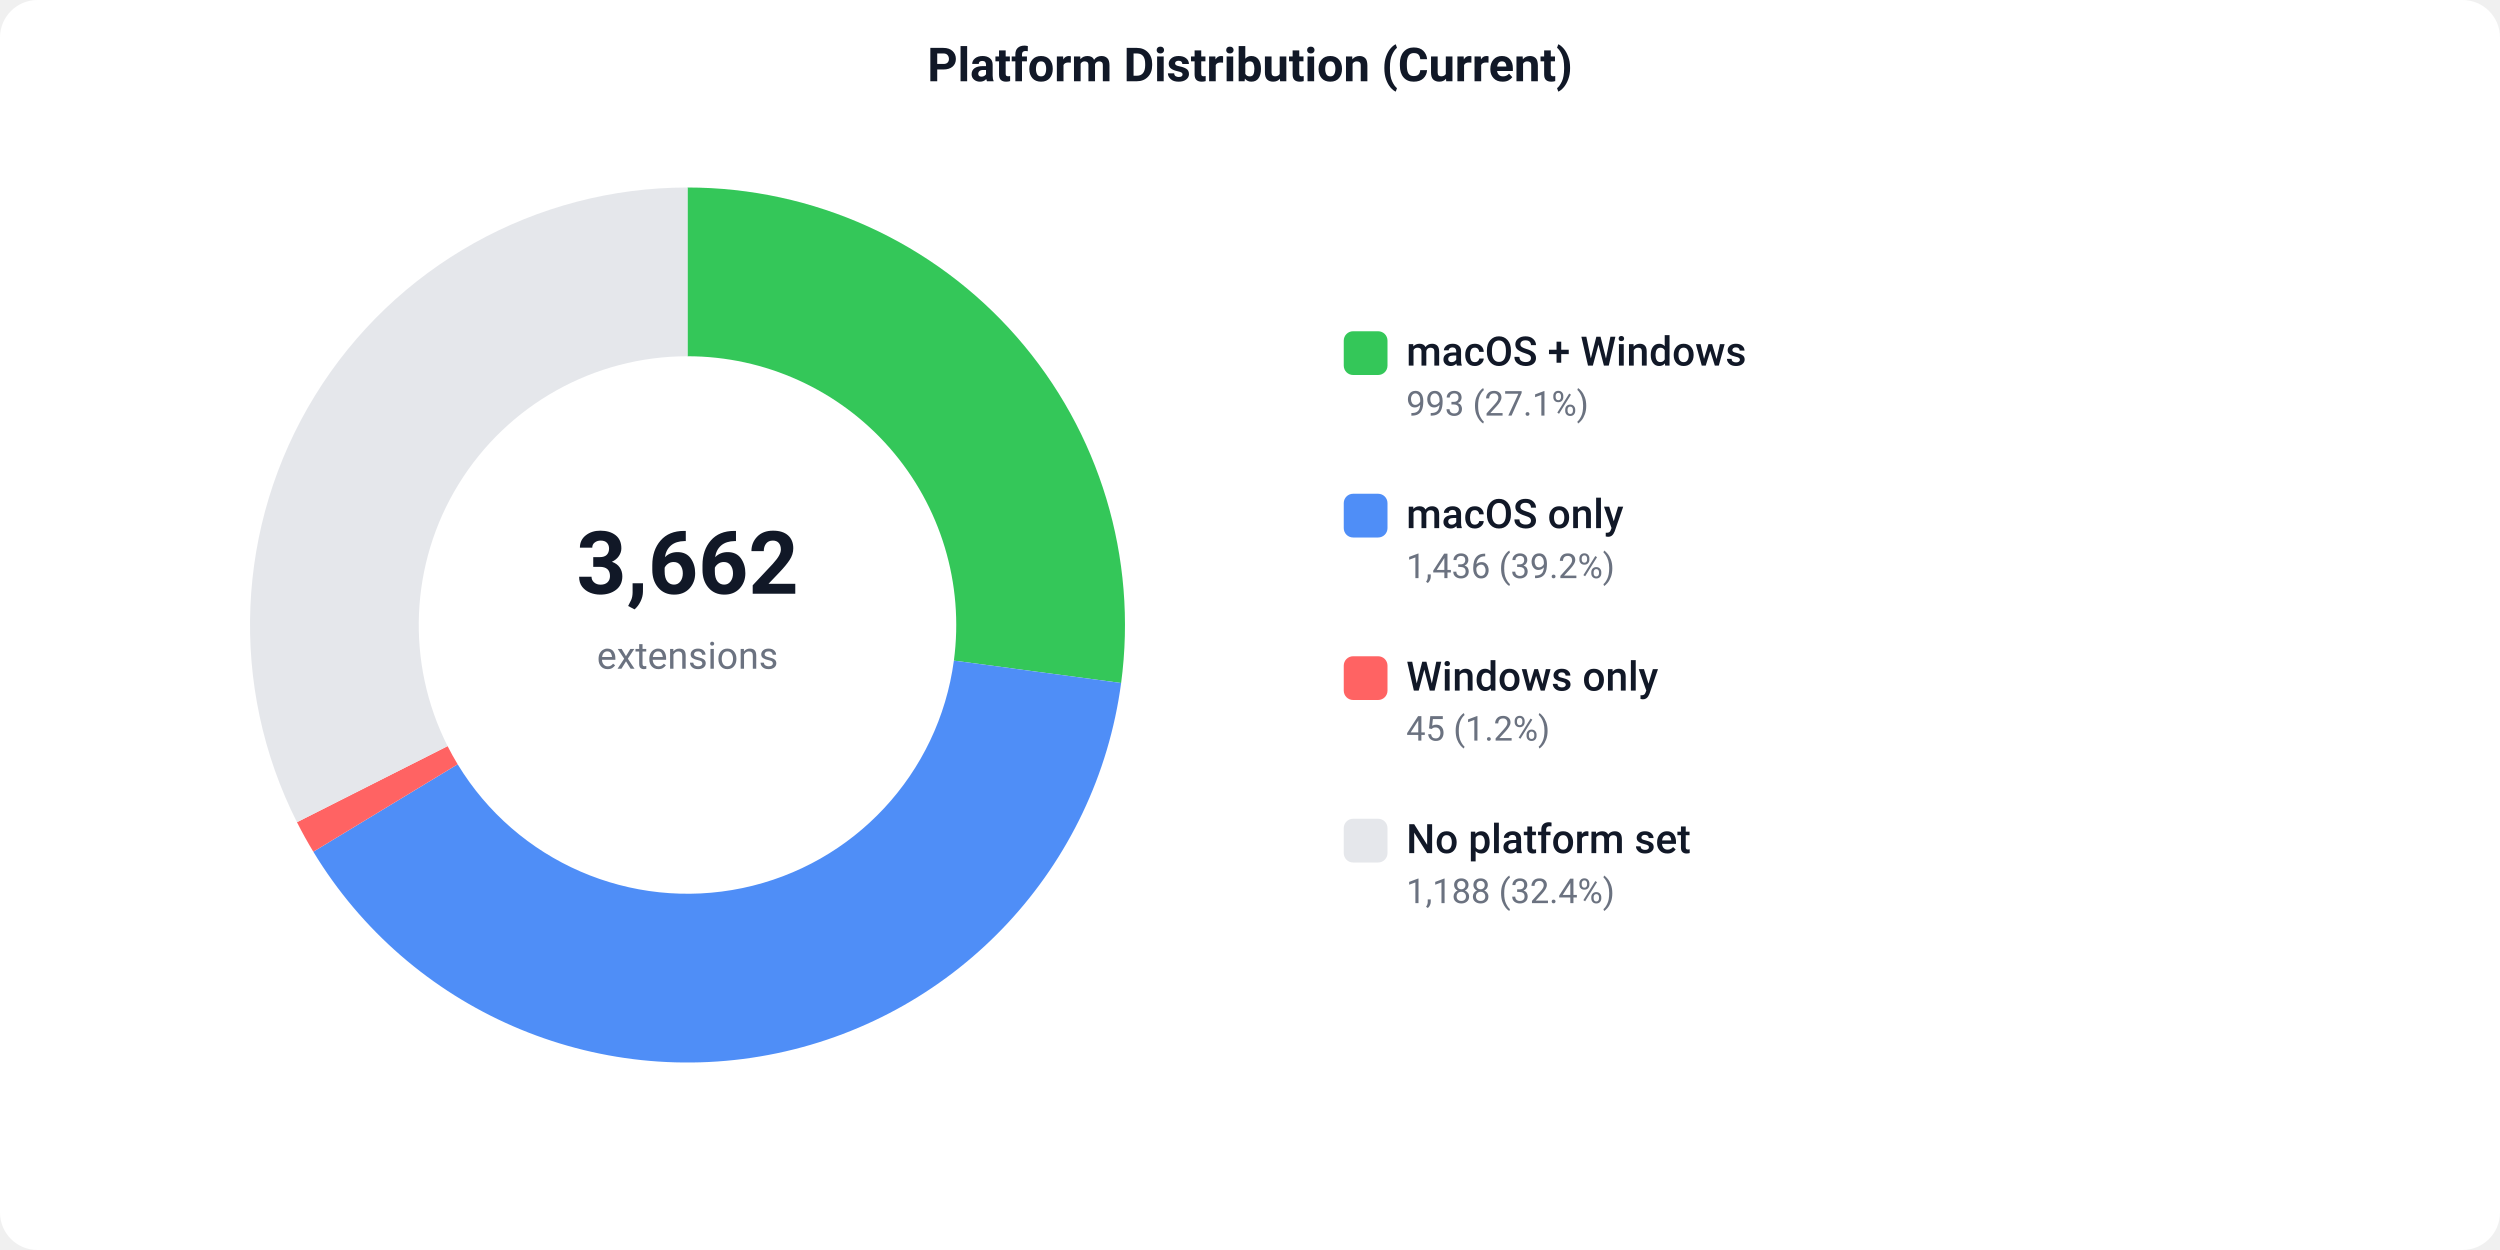
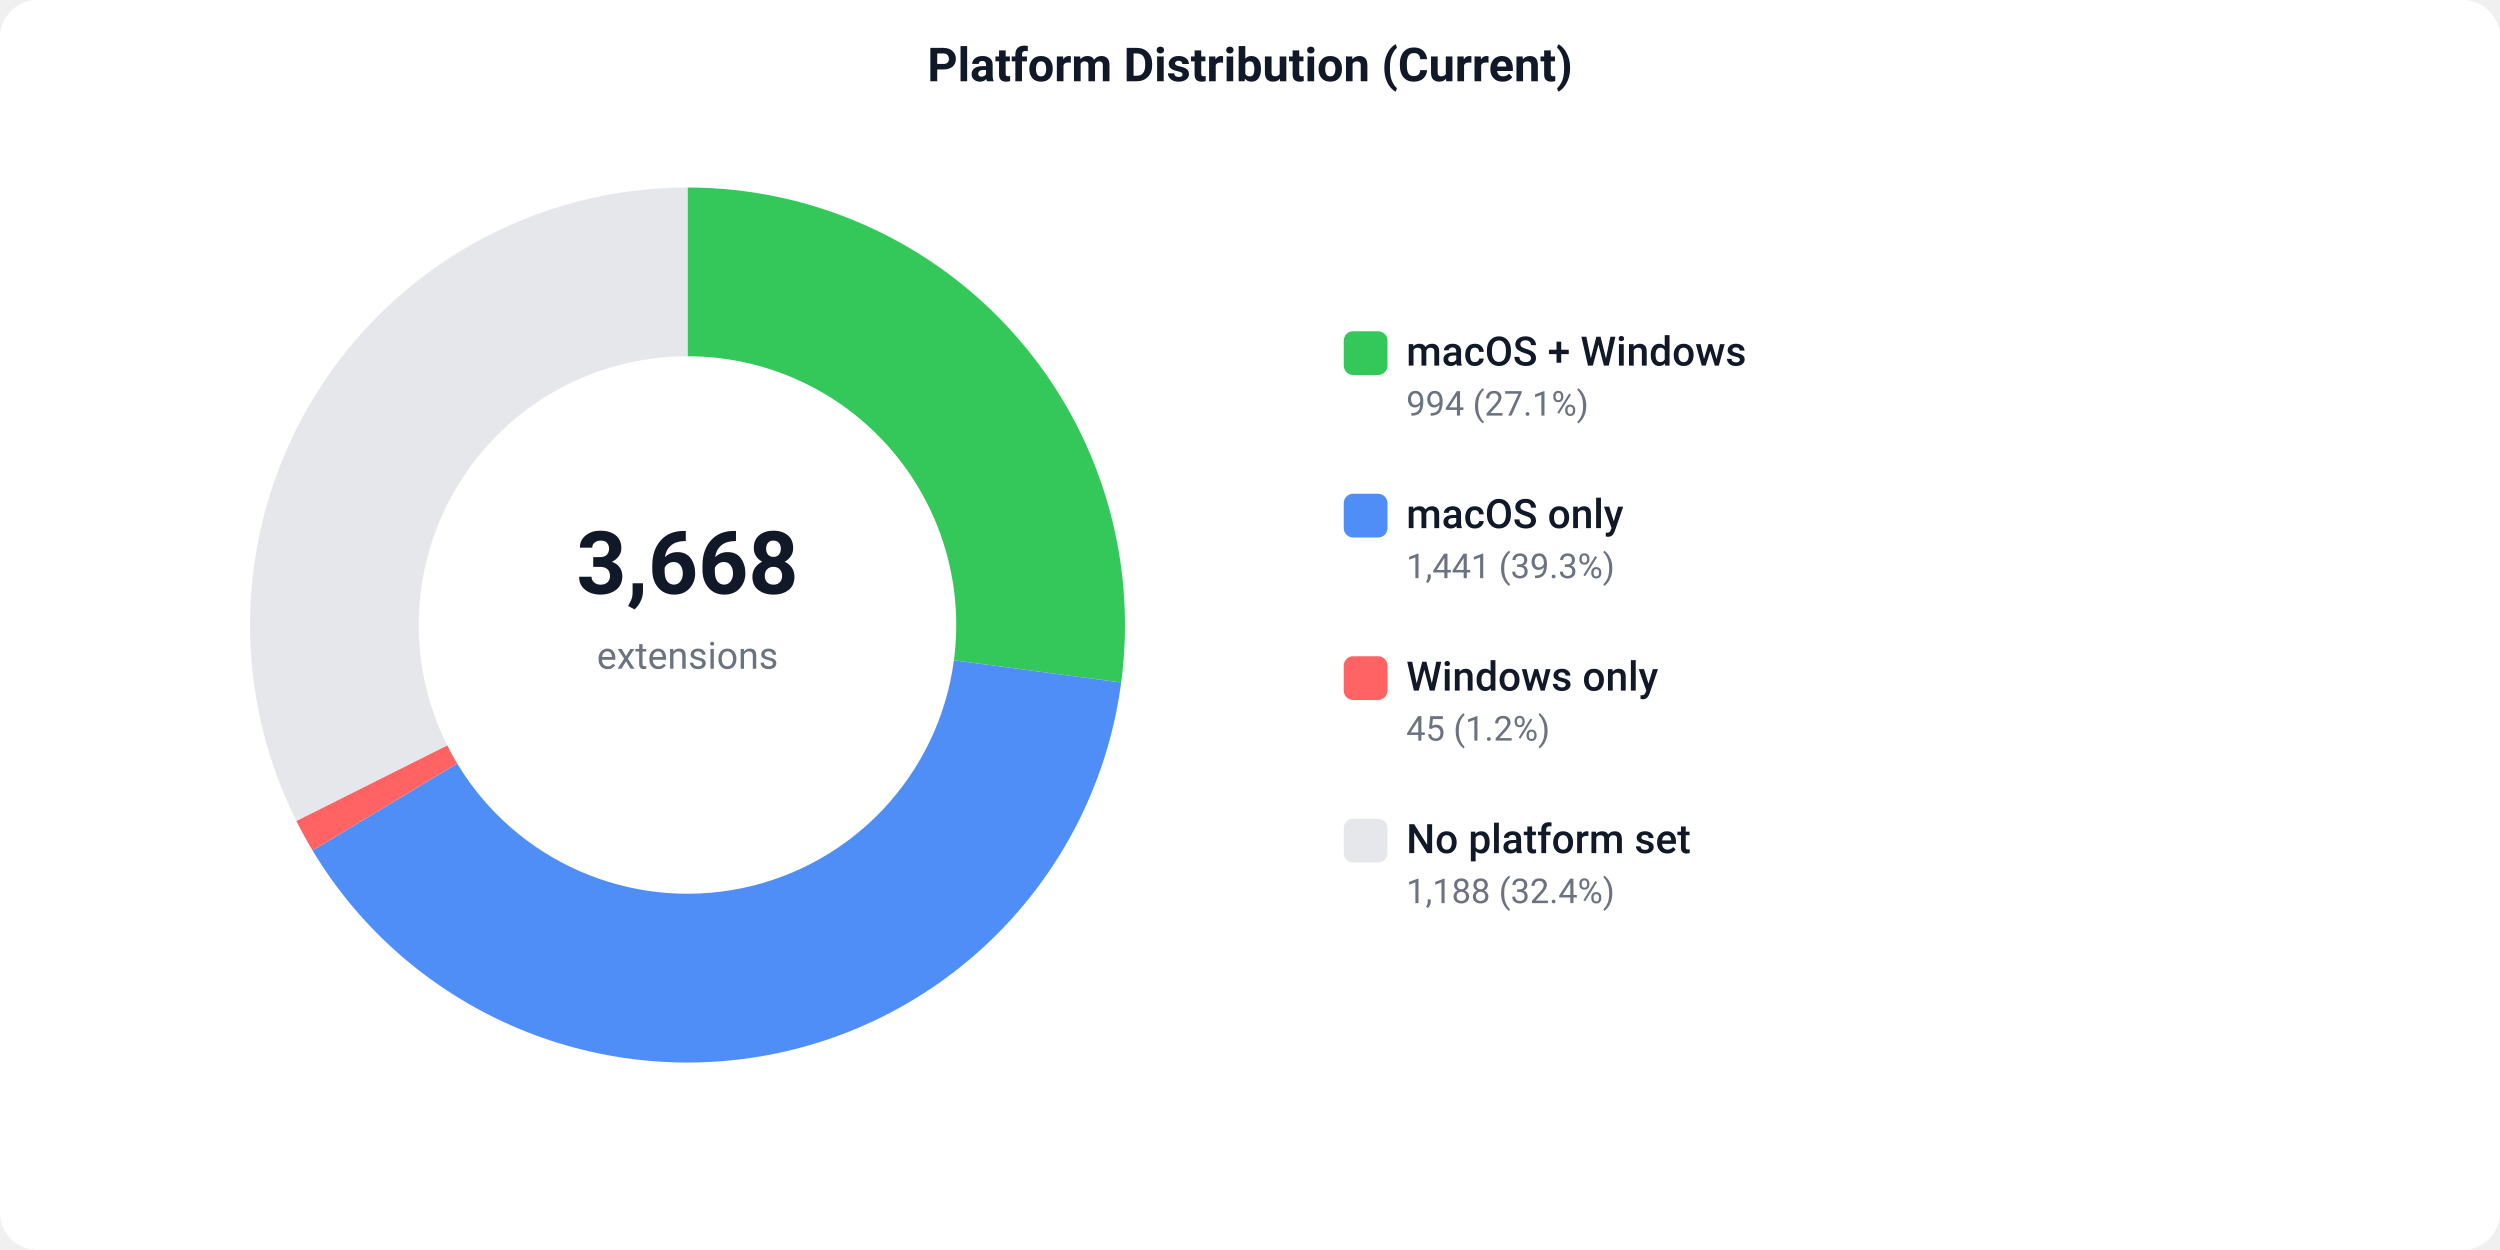
<svg xmlns="http://www.w3.org/2000/svg" width="800" height="400" viewBox="0 0 800 400">
  <defs>
    <style>text { font-family: -apple-system, BlinkMacSystemFont, 'Segoe UI', Roboto, sans-serif; }</style>
  </defs>
  <rect width="800" height="400" fill="#ffffff" rx="12" />
  <text x="400" y="26" text-anchor="middle" font-size="15" font-weight="600" fill="#111827">Platform Distribution (Current)</text>
-   <path d="M 220.00 60.00 A 140 140 0 0 1 358.76 218.56 L 305.24 211.40 A 86 86 0 0 0 220.00 114.00 Z" fill="#34C759" />
-   <path d="M 358.76 218.56 A 140 140 0 0 1 100.26 272.55 L 146.45 244.57 A 86 86 0 0 0 305.24 211.40 Z" fill="#4F8EF7" />
-   <path d="M 100.26 272.55 A 140 140 0 0 1 95.03 263.10 L 143.23 238.76 A 86 86 0 0 0 146.45 244.57 Z" fill="#FF6363" />
-   <path d="M 95.03 263.10 A 140 140 0 0 1 220.00 60.00 L 220.00 114.00 A 86 86 0 0 0 143.23 238.76 Z" fill="#e5e7eb" />
-   <text x="220" y="190" text-anchor="middle" font-size="28" font-weight="700" fill="#111827">3,662</text>
+   <path d="M 220.00 60.00 A 140 140 0 0 1 358.78 218.41 L 305.25 211.31 A 86 86 0 0 0 220.00 114.00 Z" fill="#34C759" />
+   <path d="M 358.78 218.41 A 140 140 0 0 1 100.01 272.14 L 146.29 244.31 A 86 86 0 0 0 305.25 211.31 Z" fill="#4F8EF7" />
+   <path d="M 100.01 272.14 A 140 140 0 0 1 94.82 262.68 L 143.10 238.50 A 86 86 0 0 0 146.29 244.31 Z" fill="#FF6363" />
+   <path d="M 94.82 262.68 A 140 140 0 0 1 220.00 60.00 L 220.00 114.00 A 86 86 0 0 0 143.10 238.50 Z" fill="#e5e7eb" />
+   <text x="220" y="190" text-anchor="middle" font-size="28" font-weight="700" fill="#111827">3,668</text>
  <text x="220" y="214" text-anchor="middle" font-size="12" fill="#6b7280">extensions</text>
  <rect x="430" y="106" width="14" height="14" fill="#34C759" rx="3" />
  <text x="450" y="117" font-size="13" font-weight="500" fill="#111827">macOS + Windows</text>
-   <text x="450" y="133" font-size="11" fill="#6b7280">993 (27.1%)</text>
+   <text x="450" y="133" font-size="11" fill="#6b7280">994 (27.1%)</text>
  <rect x="430" y="158" width="14" height="14" fill="#4F8EF7" rx="3" />
  <text x="450" y="169" font-size="13" font-weight="500" fill="#111827">macOS only</text>
-   <text x="450" y="185" font-size="11" fill="#6b7280">1,436 (39.2%)</text>
+   <text x="450" y="185" font-size="11" fill="#6b7280">1,441 (39.3%)</text>
  <rect x="430" y="210" width="14" height="14" fill="#FF6363" rx="3" />
  <text x="450" y="221" font-size="13" font-weight="500" fill="#111827">Windows only</text>
  <text x="450" y="237" font-size="11" fill="#6b7280">45 (1.2%)</text>
  <rect x="430" y="262" width="14" height="14" fill="#e5e7eb" rx="3" />
  <text x="450" y="273" font-size="13" font-weight="500" fill="#111827">No platform set</text>
  <text x="450" y="289" font-size="11" fill="#6b7280">1,188 (32.4%)</text>
</svg>
